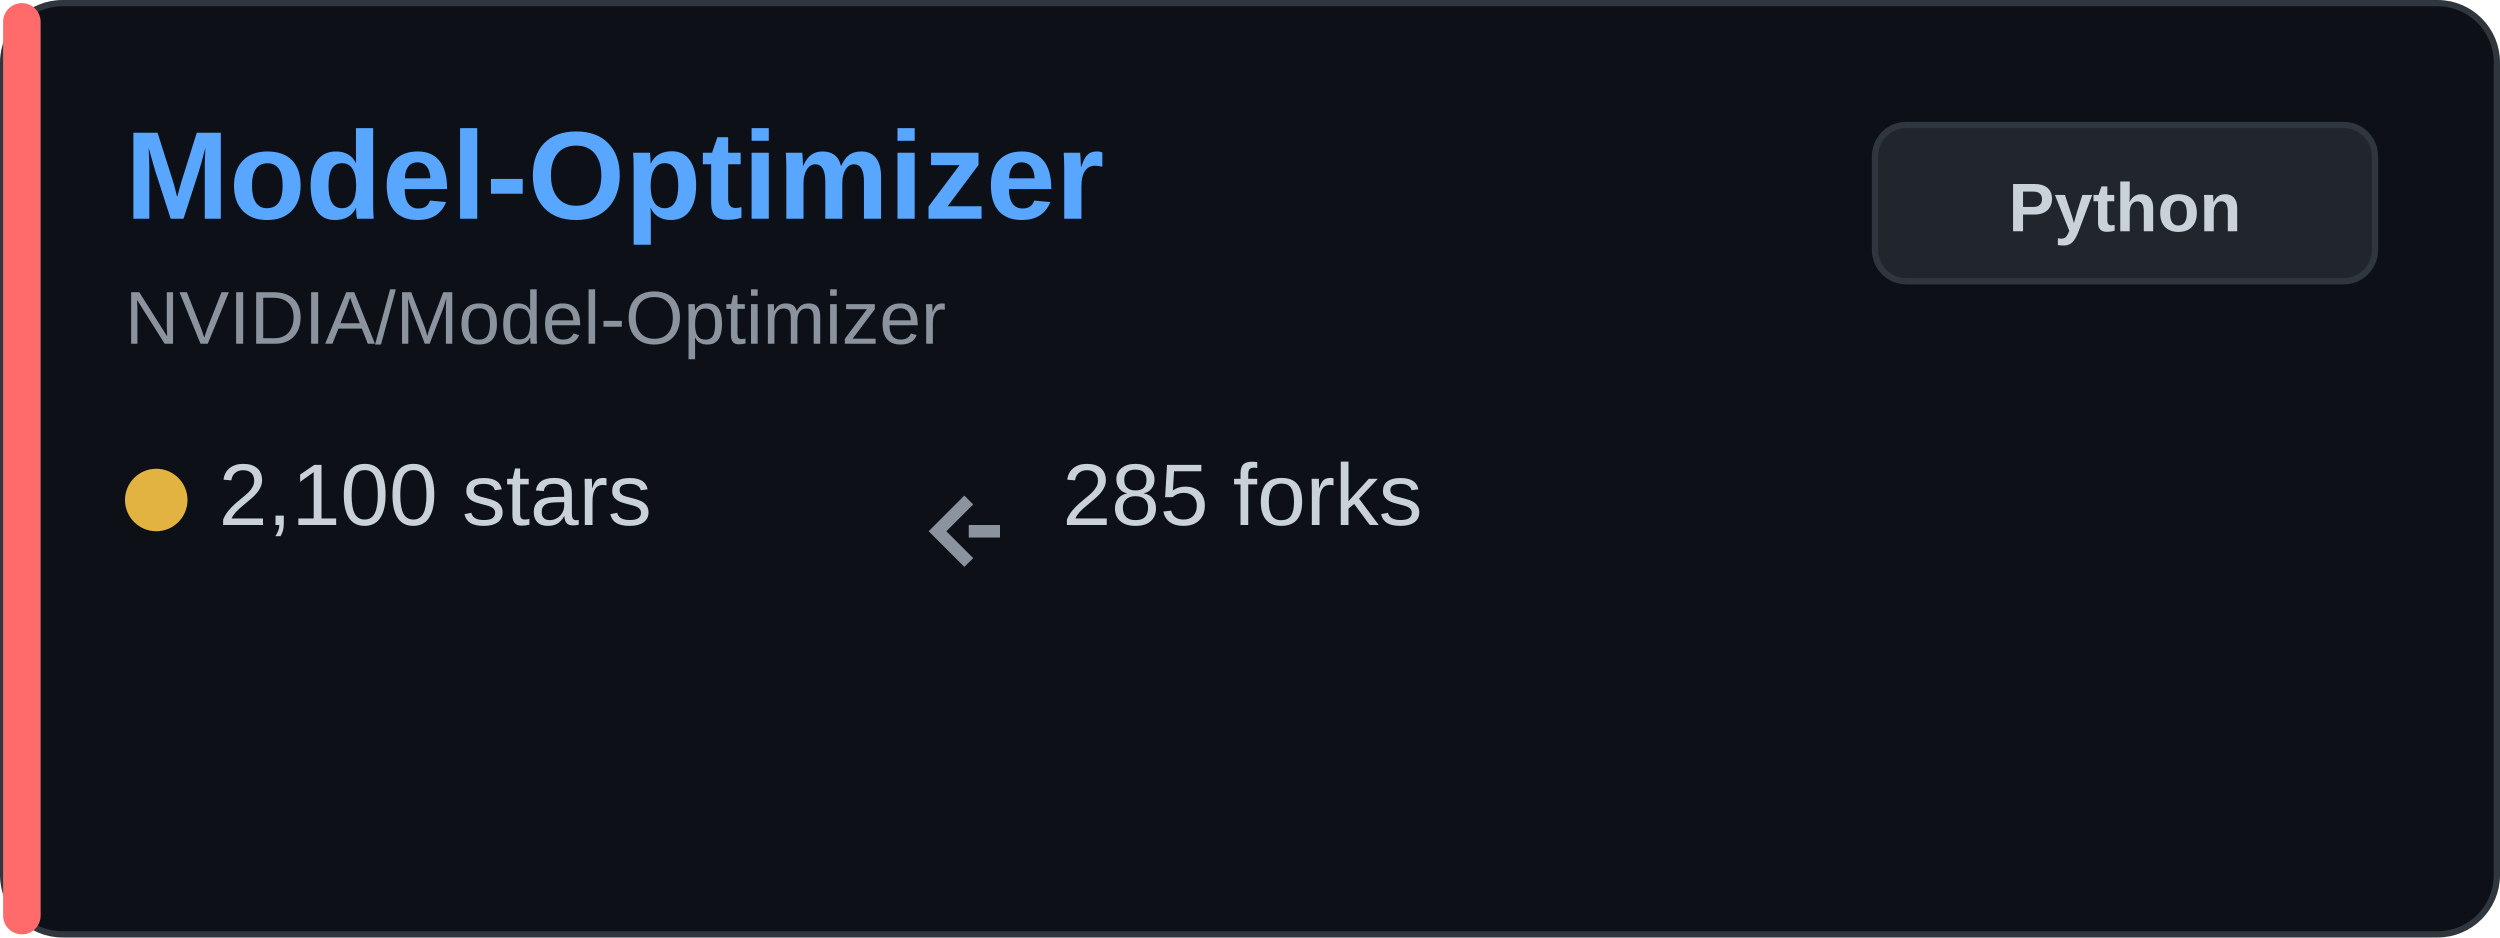
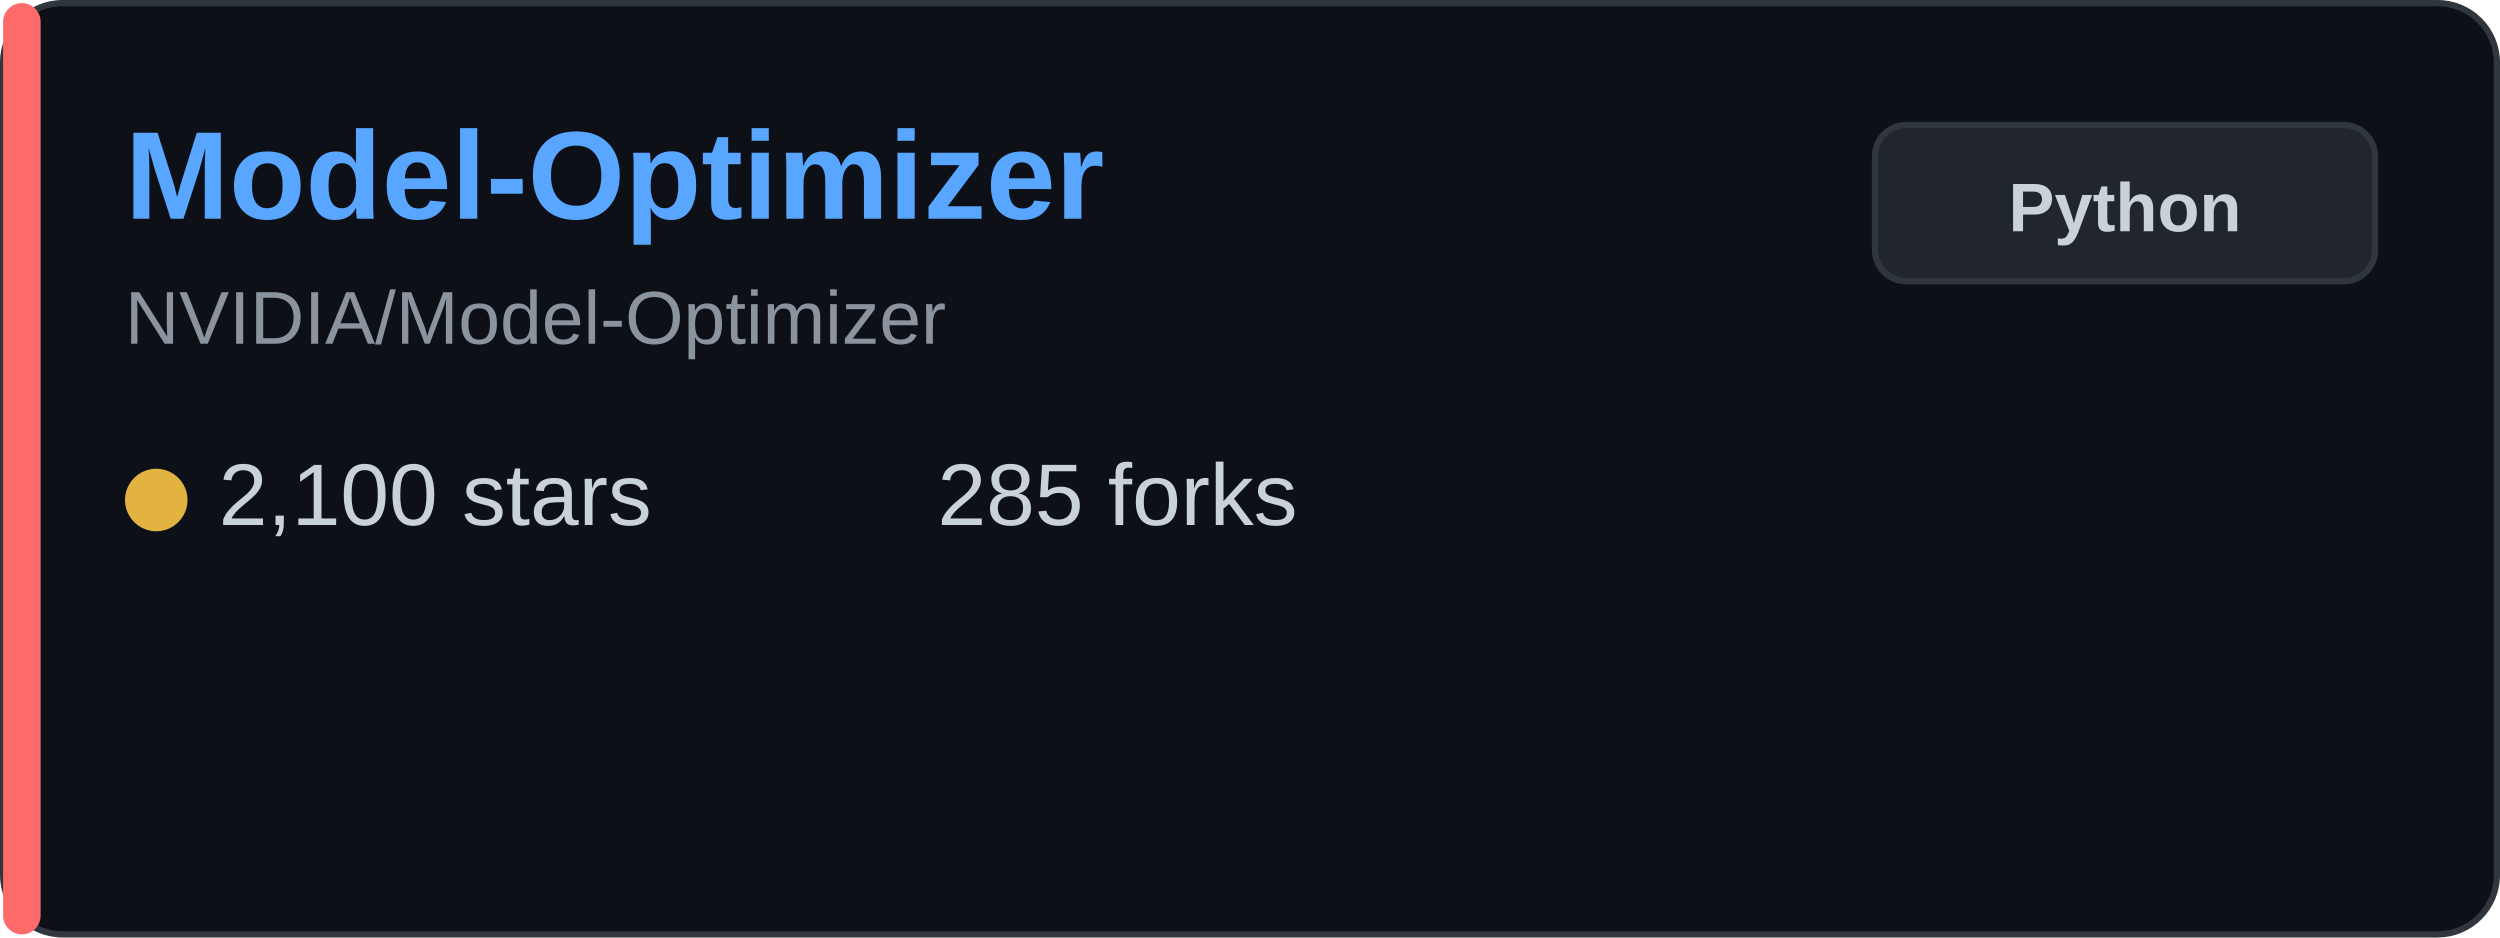
<svg xmlns="http://www.w3.org/2000/svg" width="400" height="150" viewBox="0 0 400 150" fill="none">
  <rect x="0.5" y="0.5" width="399" height="149" rx="9.5" fill="#0d1117" stroke="#30363d" />
  <rect x="0.5" y="0.5" width="6" height="149" rx="3" fill="#ff6b6b" />
  <text x="20" y="35" font-family="Arial, sans-serif" font-size="20" font-weight="bold" fill="#58a6ff">Model-Optimizer</text>
  <text x="20" y="55" font-family="Arial, sans-serif" font-size="12" fill="#8b949e">NVIDIA/Model-Optimizer</text>
  <g transform="translate(20, 80)">
    <circle cx="5" cy="0" r="5" fill="#e3b341" />
    <text x="15" y="4" font-family="Arial, sans-serif" font-size="14" fill="#c9d1d9">2,100 stars</text>
  </g>
  <g transform="translate(150, 80)">
-     <path d="M5 0 L0 5 L5 10 M5 5 L10 5" stroke="#8b949e" stroke-width="2" fill="none" />
-     <text x="20" y="4" font-family="Arial, sans-serif" font-size="14" fill="#c9d1d9">285 forks</text>
+     <text x="0" y="4" font-family="Arial, sans-serif" font-size="14" fill="#c9d1d9">285 forks</text>
  </g>
  <rect x="300" y="20" width="80" height="25" rx="5" fill="#21262d" stroke="#30363d" />
  <text x="340" y="37" font-family="Arial, sans-serif" font-size="11" font-weight="bold" fill="#c9d1d9" text-anchor="middle">Python</text>
</svg>
